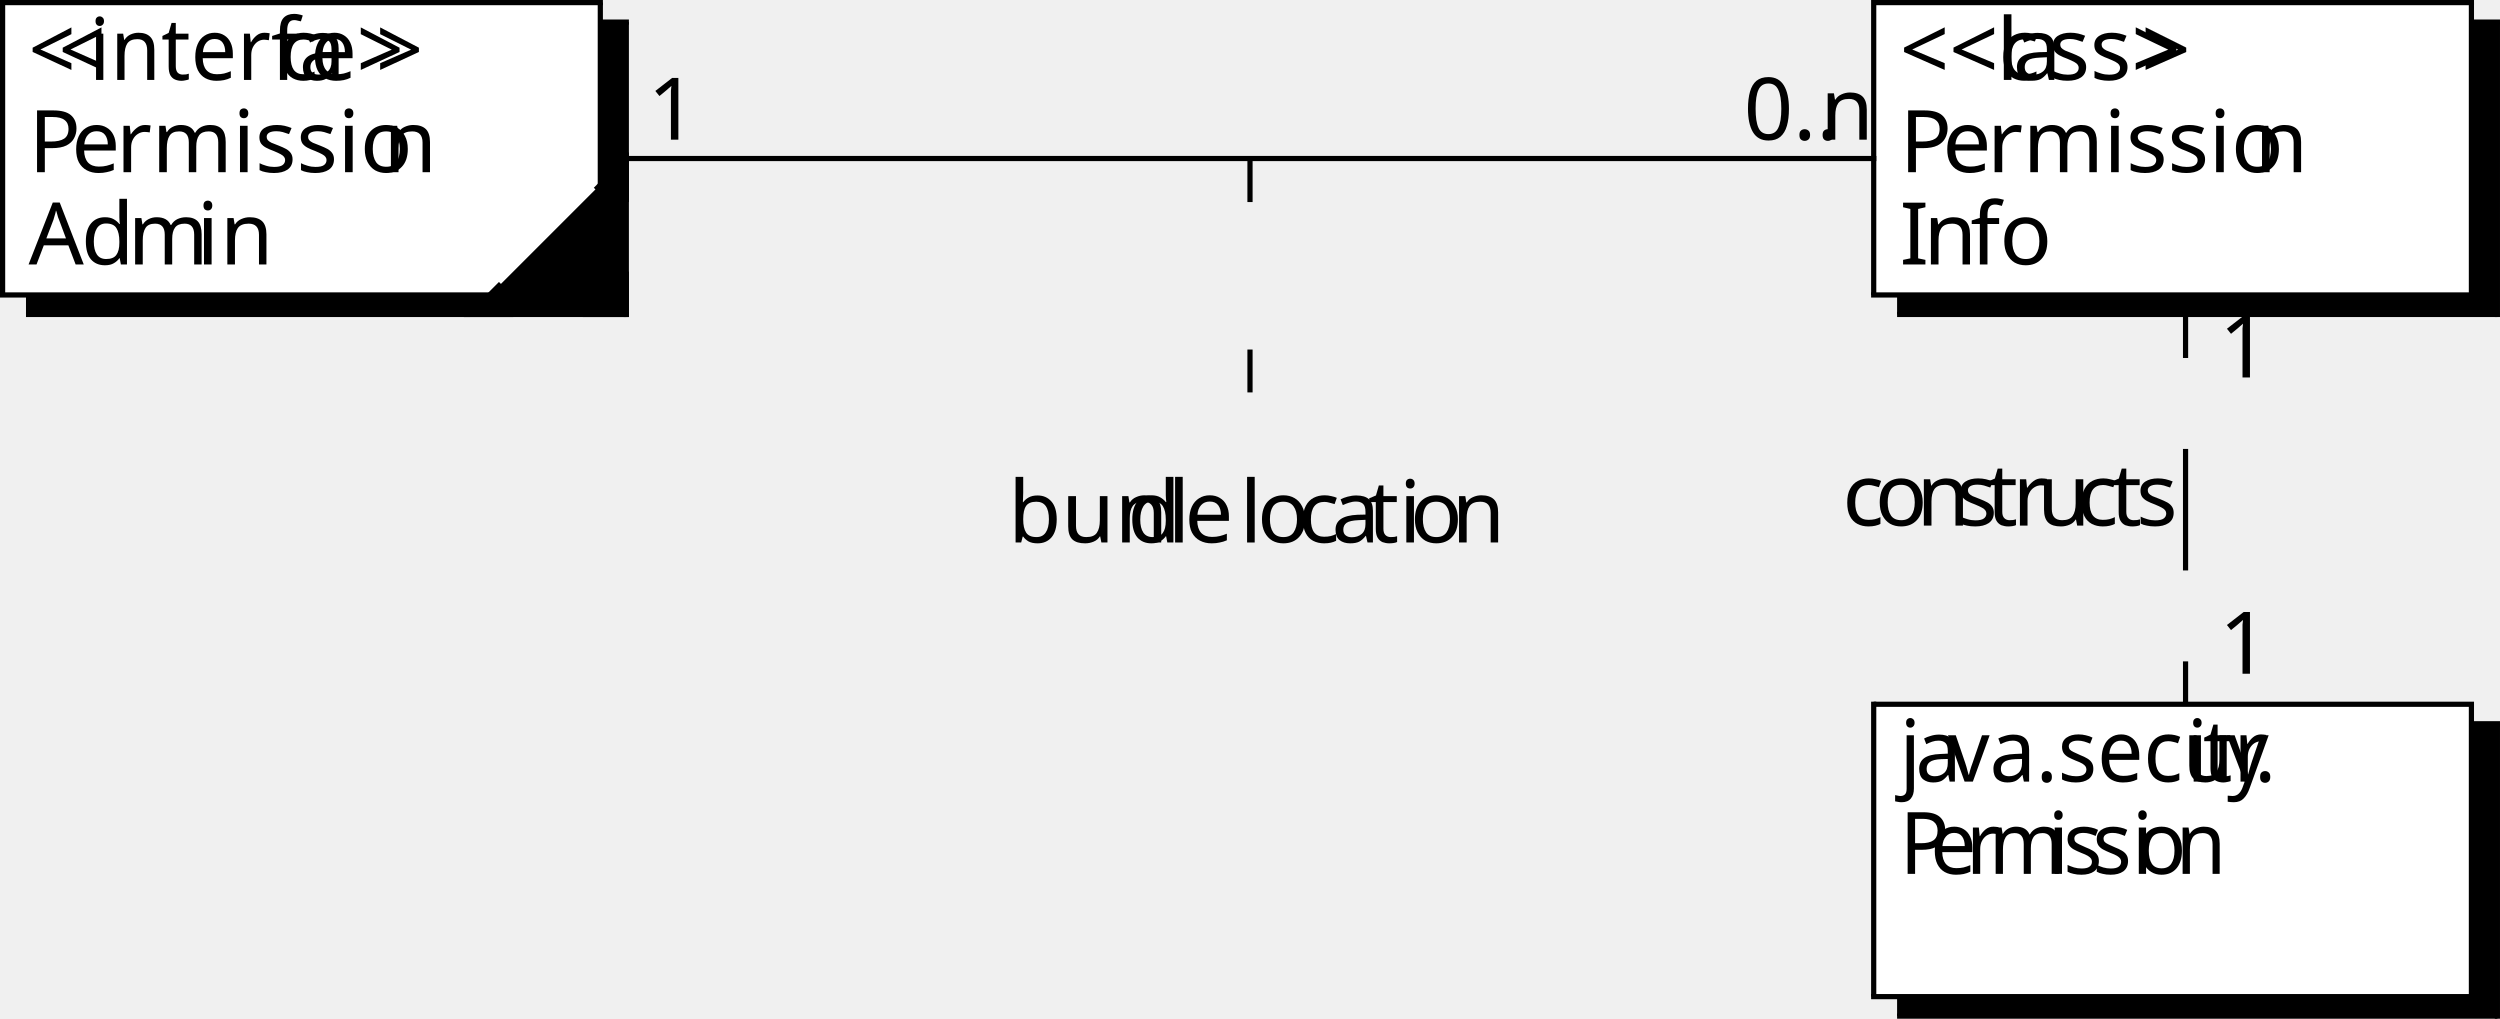
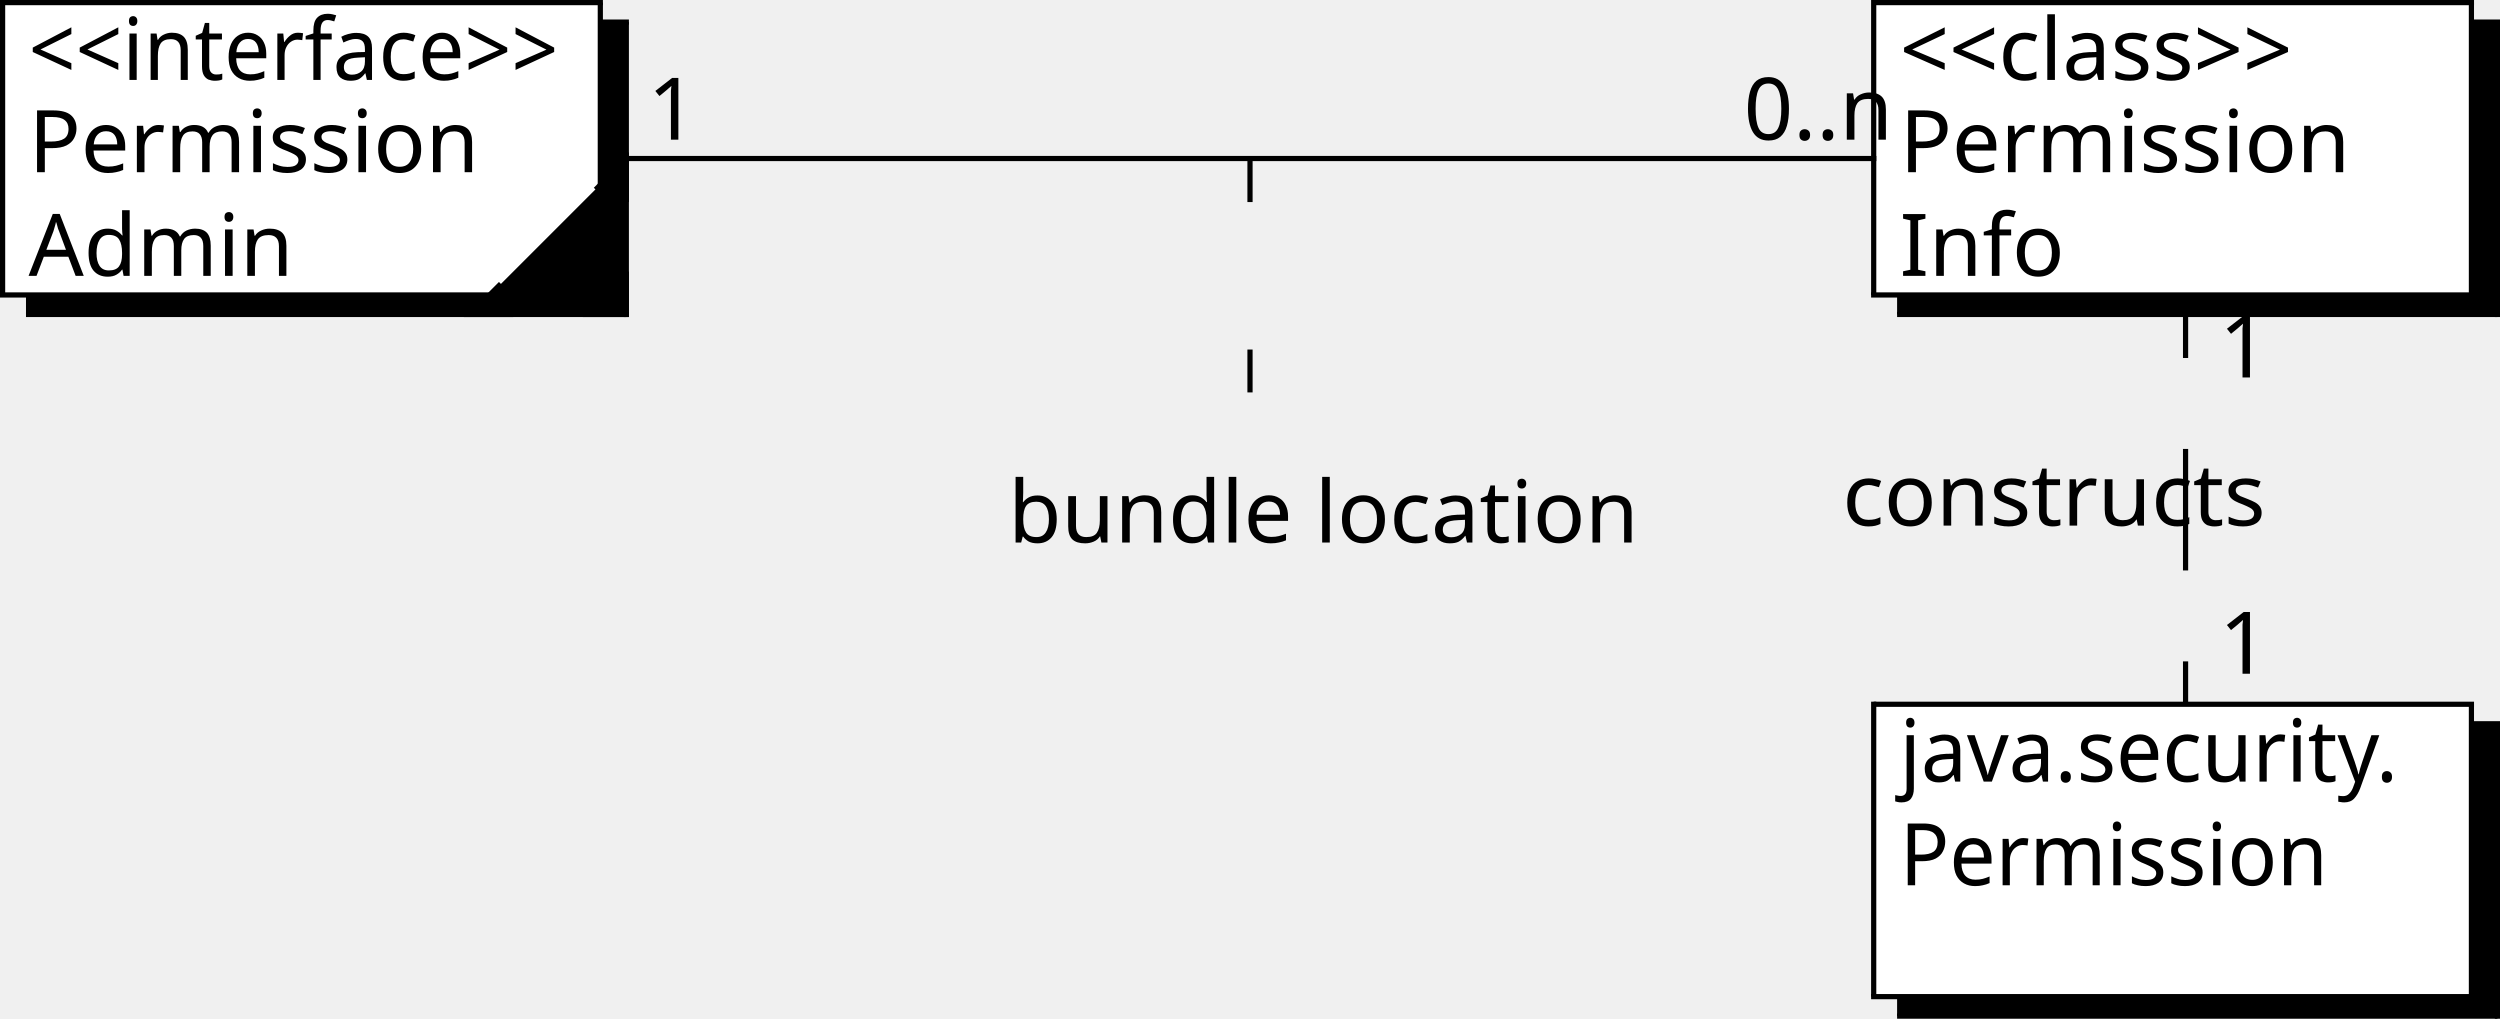
- <svg xmlns="http://www.w3.org/2000/svg" version="1.1" id="Layer_1" x="0px" y="0px" width="230.88px" height="94.08px" viewBox="0 0 230.88 94.08" style="enable-background:new 0 0 230.88 94.08;" xml:space="preserve">
+ <svg xmlns="http://www.w3.org/2000/svg" version="1.1" id="Layer_1" x="0px" y="0px" width="230.879px" height="94.08px" viewBox="0 0 230.879 94.08" enable-background="new 0 0 230.879 94.08" xml:space="preserve">
  <rect x="2.64" y="2.04" width="55.2" height="27" />
  <rect x="2.64" y="1.801" width="55.44" height="0.479" />
  <rect x="57.6" y="2.04" width="0.48" height="27.24" />
  <rect x="2.4" y="28.801" width="55.44" height="0.479" />
  <rect x="2.4" y="1.801" width="0.48" height="27.239" />
-   <rect x="0.24" y="0.24" style="fill:#FFFFFF;" width="55.2" height="27" />
+   <rect x="0.24" y="0.24" fill="#FFFFFF" width="55.2" height="27" />
  <rect x="0.24" width="55.44" height="0.48" />
  <rect x="55.2" y="0.24" width="0.48" height="27.24" />
  <rect y="27" width="55.44" height="0.48" />
  <rect width="0.48" height="27.24" />
-   <text transform="matrix(1 0 0 1.0522 2.6401 7.3809)">
-     <tspan x="0" y="0" style="font-family:'ProductusOSGiBookc'; font-size:7.584;">&lt;</tspan>
-     <tspan x="2.776" y="0" style="font-family:'ProductusOSGiBookc'; font-size:7.584;">&lt;</tspan>
-     <tspan x="5.589" y="0" style="font-family:'ProductusOSGiBookc'; font-size:7.584;">interfa</tspan>
-     <tspan x="23.093" y="0" style="font-family:'ProductusOSGiBookc'; font-size:7.584;">c</tspan>
-     <tspan x="26.028" y="0" style="font-family:'ProductusOSGiBookc'; font-size:7.584;">e&gt;</tspan>
-     <tspan x="32.095" y="0" style="font-family:'ProductusOSGiBookc'; font-size:7.584;">&gt;</tspan>
-   </text>
-   <text transform="matrix(1 0 0 1 2.6401 15.9004)">
-     <tspan x="0" y="0" style="font-family:'ProductusSemibold'; font-size:7.98;">P</tspan>
-     <tspan x="3.958" y="0" style="font-family:'ProductusSemibold'; font-size:7.98;">e</tspan>
-     <tspan x="8.092" y="0" style="font-family:'ProductusSemibold'; font-size:7.98;">rmissio</tspan>
-     <tspan x="32.789" y="0" style="font-family:'ProductusSemibold'; font-size:7.98;">n</tspan>
-   </text>
-   <text transform="matrix(1 0 0 1 2.6401 24.4209)">
-     <tspan x="0" y="0" style="font-family:'ProductusSemibold'; font-size:7.98;">A</tspan>
-     <tspan x="4.852" y="0" style="font-family:'ProductusSemibold'; font-size:7.98;">d</tspan>
-     <tspan x="9.169" y="0" style="font-family:'ProductusSemibold'; font-size:7.98;">m</tspan>
-     <tspan x="15.529" y="0" style="font-family:'ProductusSemibold'; font-size:7.98;">i</tspan>
-     <tspan x="17.683" y="0" style="font-family:'ProductusSemibold'; font-size:7.98;">n</tspan>
+   <text transform="matrix(0.9504 0 0 1 2.6401 7.3809)" font-family="'ProductusOSGiBookc'" font-size="7.98">&lt;&lt;interface&gt;&gt;</text>
+   <text transform="matrix(1 0 0 1 2.6401 15.9004)" enable-background="new    ">
+     <tspan x="0" y="0" font-family="'ProductusSemibold'" font-size="7.98">Permission</tspan>
+     <tspan x="0" y="9.576" font-family="'ProductusSemibold'" font-size="7.98">Admin</tspan>
  </text>
  <rect x="175.44" y="2.04" width="55.2" height="27" />
  <rect x="175.44" y="1.801" width="55.439" height="0.479" />
  <rect x="230.4" y="2.04" width="0.479" height="27.24" />
  <rect x="175.2" y="28.801" width="55.44" height="0.479" />
  <rect x="175.2" y="1.801" width="0.48" height="27.239" />
-   <rect x="173.04" y="0.24" style="fill:#FFFFFF;" width="55.2" height="27" />
+   <rect x="173.04" y="0.24" fill="#FFFFFF" width="55.201" height="27" />
  <rect x="173.04" width="55.44" height="0.48" />
-   <rect x="228" y="0.24" width="0.48" height="27.24" />
-   <rect x="172.8" y="27" width="55.44" height="0.48" />
-   <rect x="172.8" width="0.48" height="27.24" />
-   <text transform="matrix(1 0 0 1 175.4404 7.3809)">
-     <tspan x="0" y="0" style="font-family:'ProductusOSGiBookc'; font-size:7.98;">&lt;&lt;c</tspan>
-     <tspan x="8.945" y="0" style="font-family:'ProductusOSGiBookc'; font-size:7.98;">l</tspan>
-     <tspan x="10.453" y="0" style="font-family:'ProductusOSGiBookc'; font-size:7.98;">a</tspan>
-     <tspan x="13.749" y="0" style="font-family:'ProductusOSGiBookc'; font-size:7.98;">ss&gt;</tspan>
-     <tspan x="22.304" y="0" style="font-family:'ProductusOSGiBookc'; font-size:7.98;">&gt;</tspan>
-   </text>
-   <text transform="matrix(1 0 0 1 175.4404 15.9004)">
-     <tspan x="0" y="0" style="font-family:'ProductusSemibold'; font-size:7.98;">P</tspan>
-     <tspan x="3.958" y="0" style="font-family:'ProductusSemibold'; font-size:7.98;">e</tspan>
-     <tspan x="8.092" y="0" style="font-family:'ProductusSemibold'; font-size:7.98;">rmissio</tspan>
-     <tspan x="32.789" y="0" style="font-family:'ProductusSemibold'; font-size:7.98;">n</tspan>
-   </text>
-   <text transform="matrix(1 0 0 1 175.4404 24.4209)">
-     <tspan x="0" y="0" style="font-family:'ProductusSemibold'; font-size:7.98;">I</tspan>
-     <tspan x="2.21" y="0" style="font-family:'ProductusSemibold'; font-size:7.98;">n</tspan>
-     <tspan x="6.527" y="0" style="font-family:'ProductusSemibold'; font-size:7.98;">f</tspan>
-     <tspan x="9.225" y="0" style="font-family:'ProductusSemibold'; font-size:7.98;">o</tspan>
+   <rect x="228" y="0.24" width="0.479" height="27.24" />
+   <rect x="172.799" y="27" width="55.441" height="0.48" />
+   <rect x="172.799" width="0.48" height="27.24" />
+   <text transform="matrix(1 0 0 1 175.4399 7.3809)" font-family="'ProductusOSGiBookc'" font-size="7.98">&lt;&lt;class&gt;&gt;</text>
+   <text transform="matrix(1 0 0 1 175.4399 15.9004)" enable-background="new    ">
+     <tspan x="0" y="0" font-family="'ProductusSemibold'" font-size="7.98">Permission</tspan>
+     <tspan x="0" y="9.576" font-family="'ProductusSemibold'" font-size="7.98">Info</tspan>
  </text>
  <rect x="57.6" y="14.4" width="0.24" height="0.479" />
  <rect x="57.84" y="14.4" width="115.44" height="0.479" />
-   <text transform="matrix(1 0 0 1 161.04 12.9004)">
-     <tspan x="0" y="0" style="font-family:'ProductusBook'; font-size:7.98;">0..</tspan>
-     <tspan x="7.078" y="0" style="font-family:'ProductusBook'; font-size:7.98;">n</tspan>
-   </text>
-   <text transform="matrix(1 0 0 1 59.8203 12.9004)" style="font-family:'ProductusBook'; font-size:7.98;">1</text>
+   <text transform="matrix(1 0 0 1 161.0396 12.9004)" font-family="'ProductusBook'" font-size="7.98">0..n</text>
+   <text transform="matrix(1 0 0 1 59.8203 12.9004)" font-family="'ProductusBook'" font-size="7.98">1</text>
  <rect x="175.44" y="66.841" width="55.2" height="27" />
  <rect x="175.44" y="66.601" width="55.439" height="0.479" />
  <rect x="230.4" y="66.841" width="0.479" height="27.239" />
  <rect x="175.2" y="93.601" width="55.44" height="0.479" />
  <rect x="175.2" y="66.601" width="0.48" height="27.24" />
-   <rect x="173.04" y="65.04" style="fill:#FFFFFF;" width="55.2" height="27" />
+   <rect x="173.04" y="65.04" fill="#FFFFFF" width="55.201" height="27" />
  <rect x="173.04" y="64.801" width="55.44" height="0.479" />
-   <rect x="228" y="65.04" width="0.48" height="27.24" />
-   <rect x="172.8" y="91.801" width="55.44" height="0.479" />
-   <rect x="172.8" y="64.801" width="0.48" height="27.239" />
-   <text transform="matrix(1 0 0 1.0522 175.4404 72.1807)">
-     <tspan x="0" y="0" style="font-family:'ProductusOSGiBookc'; font-size:7.584;">j</tspan>
-     <tspan x="1.456" y="0" style="font-family:'ProductusOSGiBookc'; font-size:7.584;">a</tspan>
-     <tspan x="4.459" y="0" style="font-family:'ProductusOSGiBookc'; font-size:7.584;">va.secur</tspan>
-     <tspan x="26.506" y="0" style="font-family:'ProductusOSGiBookc'; font-size:7.584;">i</tspan>
-     <tspan x="28" y="0" style="font-family:'ProductusOSGiBookc'; font-size:7.584;">t</tspan>
-     <tspan x="30.214" y="0" style="font-family:'ProductusOSGiBookc'; font-size:7.584;">y</tspan>
-     <tspan x="32.739" y="0" style="font-family:'ProductusOSGiBookc'; font-size:7.584;">.</tspan>
-   </text>
-   <text transform="matrix(1 0 0 1.0522 175.4404 80.7012)">
-     <tspan x="0" y="0" style="font-family:'ProductusOSGiBookc'; font-size:7.584;">P</tspan>
-     <tspan x="2.821" y="0" style="font-family:'ProductusOSGiBookc'; font-size:7.584;">e</tspan>
-     <tspan x="6.12" y="0" style="font-family:'ProductusOSGiBookc'; font-size:7.584;">r</tspan>
-     <tspan x="8.221" y="0" style="font-family:'ProductusOSGiBookc'; font-size:7.584;">m</tspan>
-     <tspan x="13.674" y="0" style="font-family:'ProductusOSGiBookc'; font-size:7.584;">i</tspan>
-     <tspan x="15.115" y="0" style="font-family:'ProductusOSGiBookc'; font-size:7.584;">s</tspan>
-     <tspan x="17.808" y="0" style="font-family:'ProductusOSGiBookc'; font-size:7.584;">si</tspan>
-     <tspan x="21.895" y="0" style="font-family:'ProductusOSGiBookc'; font-size:7.584;">o</tspan>
-     <tspan x="25.489" y="0" style="font-family:'ProductusOSGiBookc'; font-size:7.584;">n</tspan>
+   <rect x="228" y="65.04" width="0.479" height="27.24" />
+   <rect x="172.799" y="91.801" width="55.441" height="0.479" />
+   <rect x="172.799" y="64.801" width="0.48" height="27.239" />
+   <text transform="matrix(0.9504 0 0 1 175.4399 72.1807)" enable-background="new    ">
+     <tspan x="0" y="0" font-family="'ProductusOSGiBookc'" font-size="7.98">java.security.</tspan>
+     <tspan x="0" y="9.576" font-family="'ProductusOSGiBookc'" font-size="7.98">Permission</tspan>
  </text>
  <rect x="201.601" y="29.04" width="0.479" height="4.021" />
  <rect x="201.601" y="41.46" width="0.479" height="11.221" />
  <rect x="201.601" y="61.08" width="0.479" height="3.96" />
-   <text transform="matrix(1 0 0 1 170.1602 48.54)">
-     <tspan x="0" y="0" style="font-family:'ProductusBook'; font-size:7.98;">c</tspan>
-     <tspan x="3" y="0" style="font-family:'ProductusBook'; font-size:7.98;">o</tspan>
-     <tspan x="6.839" y="0" style="font-family:'ProductusBook'; font-size:7.98;">n</tspan>
-     <tspan x="10.502" y="0" style="font-family:'ProductusBook'; font-size:7.98;">s</tspan>
-     <tspan x="13.318" y="0" style="font-family:'ProductusBook'; font-size:7.98;">t</tspan>
-     <tspan x="15.712" y="0" style="font-family:'ProductusBook'; font-size:7.98;">r</tspan>
-     <tspan x="17.986" y="0" style="font-family:'ProductusBook'; font-size:7.98;">u</tspan>
-     <tspan x="21.649" y="0" style="font-family:'ProductusBook'; font-size:7.98;">c</tspan>
-     <tspan x="24.77" y="0" style="font-family:'ProductusBook'; font-size:7.98;">t</tspan>
-     <tspan x="27.115" y="0" style="font-family:'ProductusBook'; font-size:7.98;">s</tspan>
-   </text>
-   <text transform="matrix(1 0 0 1 204.96 34.8604)" style="font-family:'ProductusBook'; font-size:7.98;">1</text>
-   <text transform="matrix(1 0 0 1 204.96 62.2207)" style="font-family:'ProductusBook'; font-size:7.98;">1</text>
+   <text transform="matrix(1 0 0 1 170.1606 48.54)" font-family="'ProductusBook'" font-size="7.98">constructs</text>
+   <text transform="matrix(1 0 0 1 204.9595 34.8604)" font-family="'ProductusBook'" font-size="7.98">1</text>
+   <text transform="matrix(1 0 0 1 204.9595 62.2207)" font-family="'ProductusBook'" font-size="7.98">1</text>
  <rect x="115.2" y="14.641" width="0.48" height="4.02" />
  <rect x="115.2" y="32.28" width="0.48" height="3.96" />
-   <text transform="matrix(1 0 0 1 93.1201 50.1006)">
-     <tspan x="0" y="0" style="font-family:'ProductusBook'; font-size:7.98;">bun</tspan>
-     <tspan x="11.013" y="0" style="font-family:'ProductusBook'; font-size:7.98;">d</tspan>
-     <tspan x="14.73" y="0" style="font-family:'ProductusBook'; font-size:7.98;">l</tspan>
-     <tspan x="16.279" y="0" style="font-family:'ProductusBook'; font-size:7.98;">e</tspan>
-     <tspan x="19.814" y="0" style="font-family:'ProductusBook'; font-size:7.98;"> </tspan>
-     <tspan x="21.378" y="0" style="font-family:'ProductusBook'; font-size:7.98;">l</tspan>
-     <tspan x="22.99" y="0" style="font-family:'ProductusBook'; font-size:7.98;">o</tspan>
-     <tspan x="26.772" y="0" style="font-family:'ProductusBook'; font-size:7.98;">c</tspan>
-     <tspan x="29.845" y="0" style="font-family:'ProductusBook'; font-size:7.98;">a</tspan>
-     <tspan x="33.204" y="0" style="font-family:'ProductusBook'; font-size:7.98;">ti</tspan>
-     <tspan x="37.114" y="0" style="font-family:'ProductusBook'; font-size:7.98;">o</tspan>
-     <tspan x="40.953" y="0" style="font-family:'ProductusBook'; font-size:7.98;">n</tspan>
-   </text>
-   <polyline style="fill-rule:evenodd;clip-rule:evenodd;" points="57.84,14.641 43.44,29.04 57.84,29.04 " />
+   <text transform="matrix(1 0 0 1 93.1201 50.1006)" font-family="'ProductusBook'" font-size="7.98">bundle location</text>
+   <polyline points="57.84,14.641 43.44,29.04 57.84,29.04 " />
  <polyline points="57.6,18.66 58.08,18.66 58.08,14.04 57.66,14.46 57.6,14.641 " />
  <polyline points="58.02,14.82 57.66,14.46 54.84,17.341 55.2,17.7 " />
  <polyline points="46.44,26.4 46.08,26.04 42.84,29.28 43.44,29.28 43.62,29.221 " />
  <rect x="43.44" y="28.801" width="3.96" height="0.479" />
  <rect x="53.82" y="28.801" width="4.26" height="0.479" />
  <rect x="57.6" y="25.08" width="0.48" height="3.96" />
</svg>
